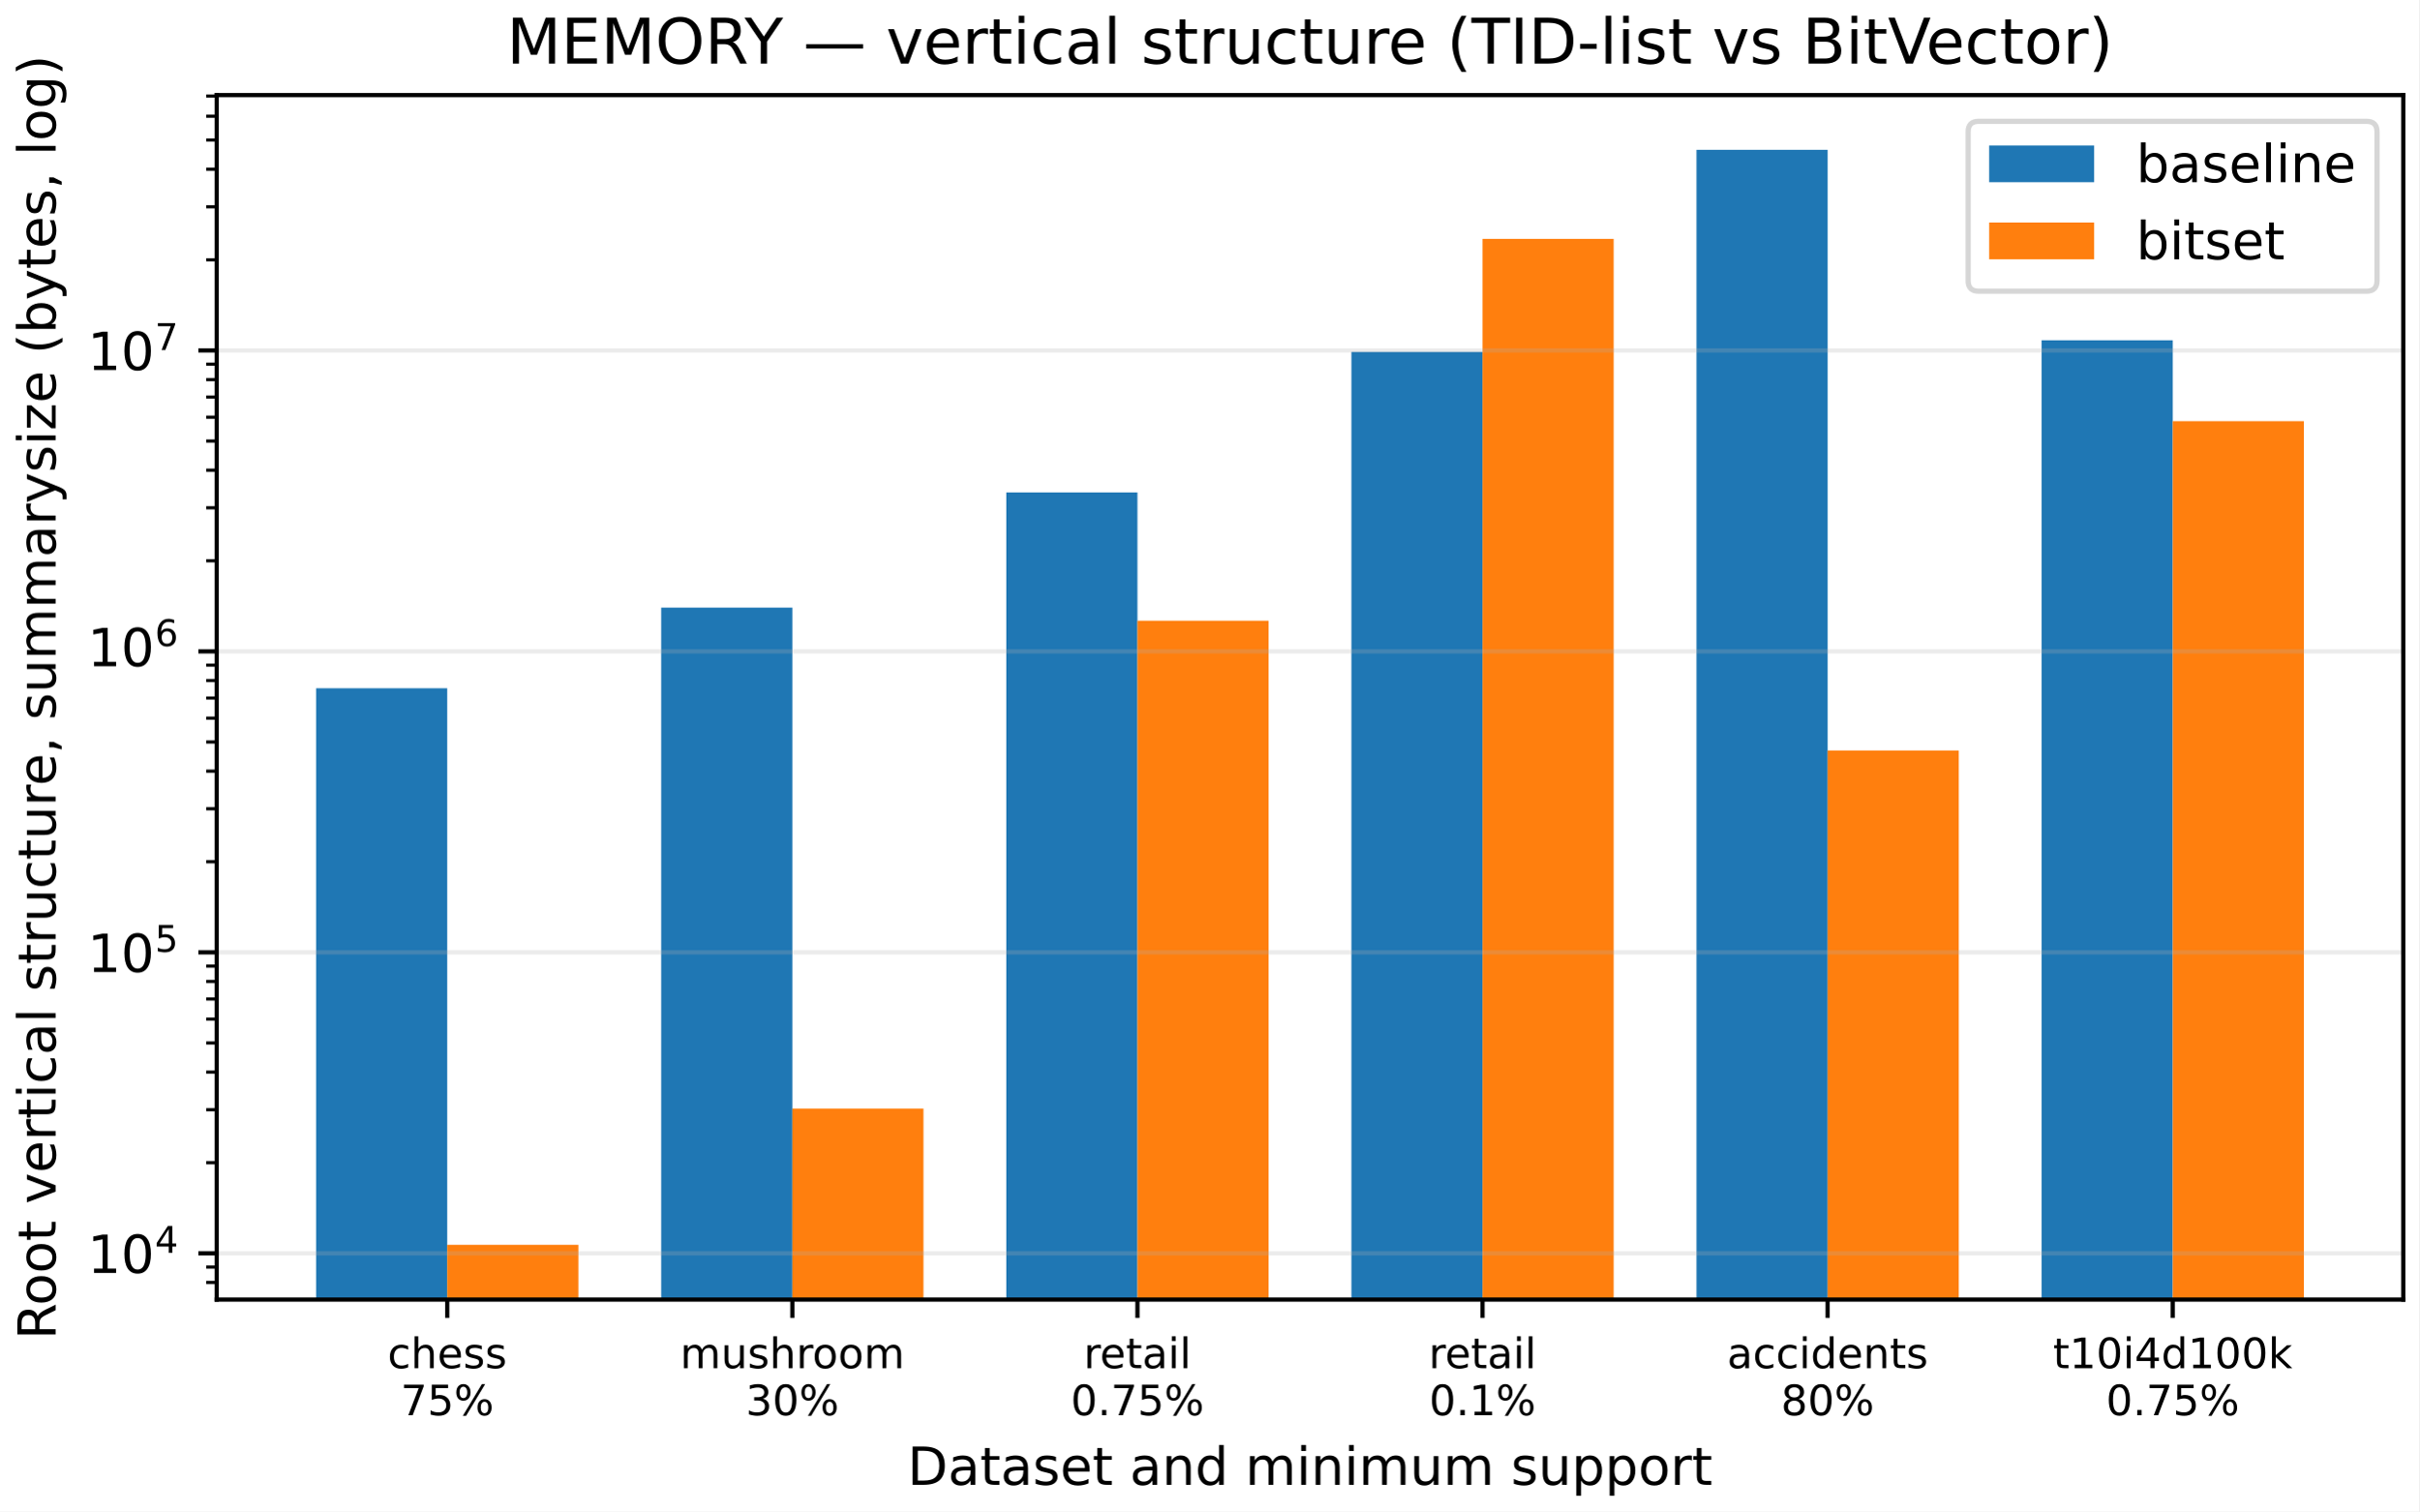
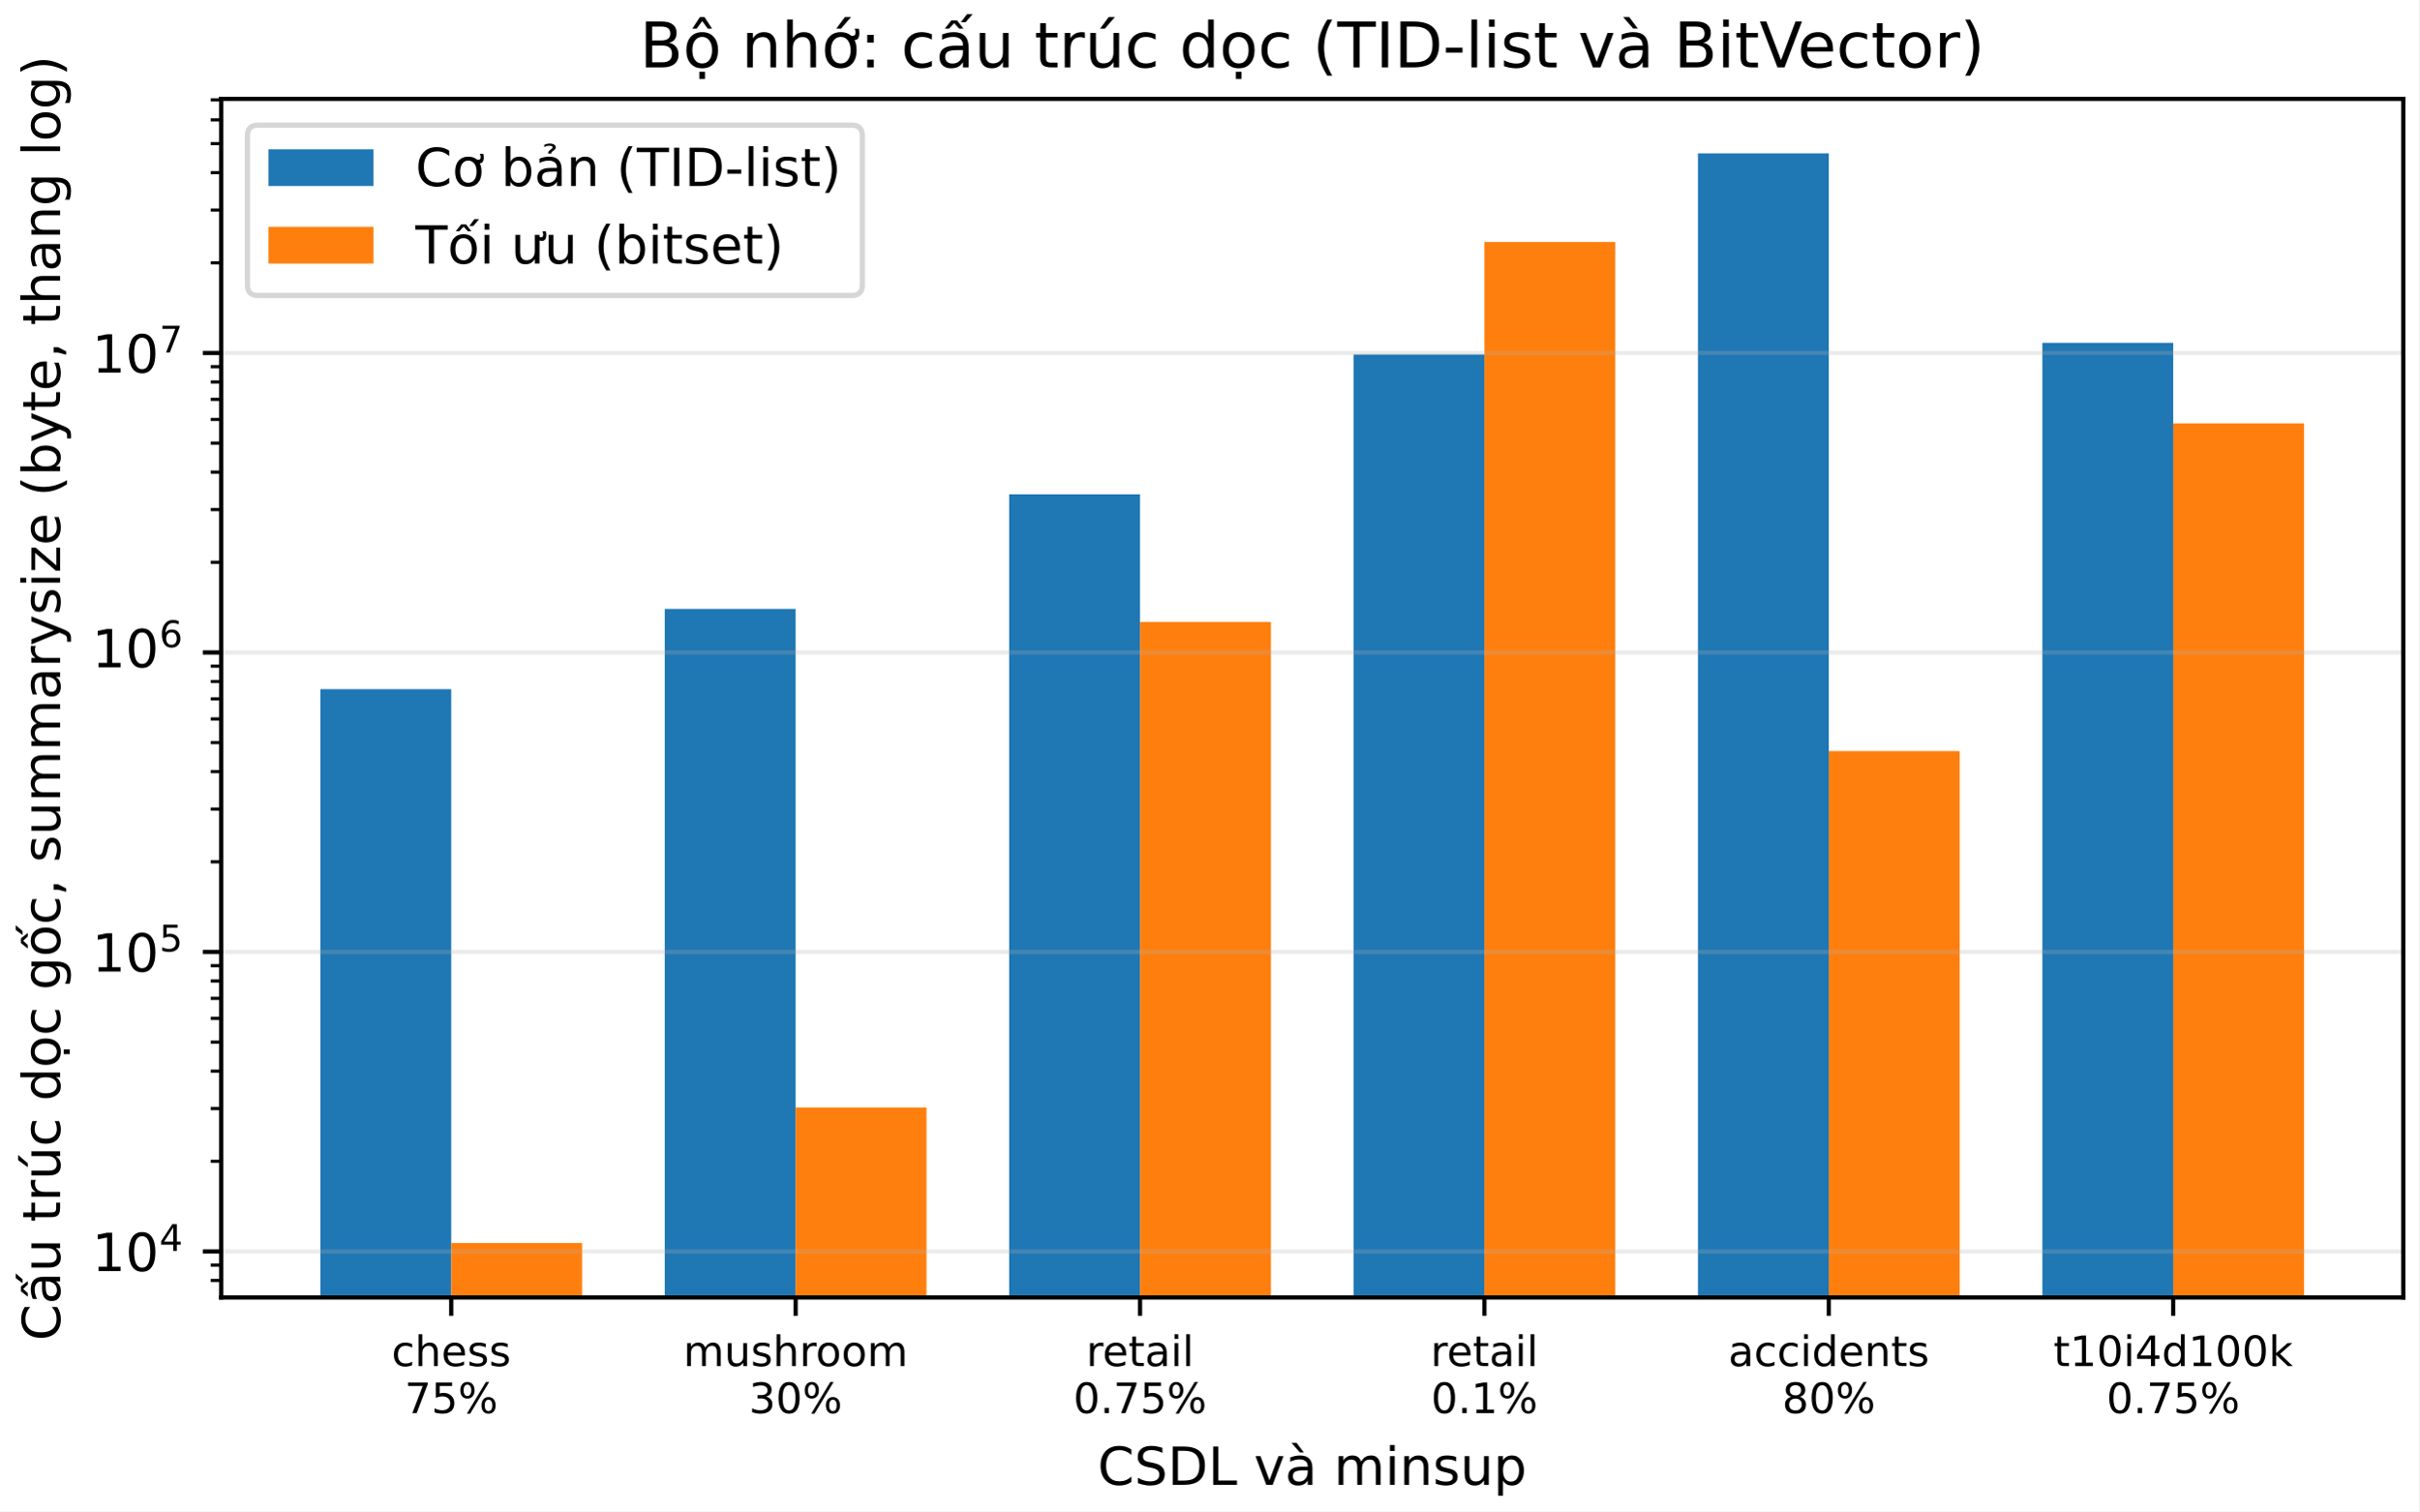
<svg xmlns="http://www.w3.org/2000/svg" xmlns:xlink="http://www.w3.org/1999/xlink" width="460.8pt" height="288pt" viewBox="0 0 460.8 288" version="1.1">
  <defs>
    <style type="text/css">*{stroke-linejoin: round; stroke-linecap: butt}</style>
  </defs>
  <g id="figure_1">
    <g id="patch_1">
      <path d="M 0 288  L 460.8 288  L 460.8 0  L 0 0  z " style="fill: #ffffff" />
    </g>
    <g id="axes_1">
      <g id="patch_2">
-         <path d="M 41.278 247.621  L 457.8 247.621  L 457.8 18.118  L 41.278 18.118  z " style="fill: #ffffff" />
+         <path d="M 42.131 247.221  L 457.8 247.221  L 457.8 18.844  L 42.131 18.844  z " style="fill: #ffffff" />
      </g>
      <g id="patch_3">
-         <path d="M 60.211 57817.036  L 85.192 57817.036  L 85.192 131.137  L 60.211 131.137  z " clip-path="url(#pde074a67c5)" style="fill: #1f77b4" />
+         <path d="M 61.026 57534.28  L 85.955 57534.28  L 85.955 131.308  L 61.026 131.308  z " clip-path="url(#p049f30eb3d)" style="fill: #1f77b4" />
      </g>
      <g id="patch_4">
-         <path d="M 125.95 57817.036  L 150.931 57817.036  L 150.931 115.779  L 125.95 115.779  z " clip-path="url(#pde074a67c5)" style="fill: #1f77b4" />
+         <path d="M 126.63 57534.28  L 151.559 57534.28  L 151.559 116.026  L 126.63 116.026  z " clip-path="url(#p049f30eb3d)" style="fill: #1f77b4" />
      </g>
      <g id="patch_5">
-         <path d="M 191.689 57817.036  L 216.67 57817.036  L 216.67 93.837  L 191.689 93.837  z " clip-path="url(#pde074a67c5)" style="fill: #1f77b4" />
+         <path d="M 192.234 57534.28  L 217.164 57534.28  L 217.164 94.191  L 192.234 94.191  z " clip-path="url(#p049f30eb3d)" style="fill: #1f77b4" />
      </g>
      <g id="patch_6">
-         <path d="M 257.428 57817.036  L 282.408 57817.036  L 282.408 67.048  L 257.428 67.048  z " clip-path="url(#pde074a67c5)" style="fill: #1f77b4" />
+         <path d="M 257.838 57534.28  L 282.768 57534.28  L 282.768 67.533  L 257.838 67.533  z " clip-path="url(#p049f30eb3d)" style="fill: #1f77b4" />
      </g>
      <g id="patch_7">
-         <path d="M 323.167 57817.036  L 348.147 57817.036  L 348.147 28.55  L 323.167 28.55  z " clip-path="url(#pde074a67c5)" style="fill: #1f77b4" />
+         <path d="M 323.442 57534.28  L 348.372 57534.28  L 348.372 29.225  L 323.442 29.225  z " clip-path="url(#p049f30eb3d)" style="fill: #1f77b4" />
      </g>
      <g id="patch_8">
-         <path d="M 388.905 57817.036  L 413.886 57817.036  L 413.886 64.828  L 388.905 64.828  z " clip-path="url(#pde074a67c5)" style="fill: #1f77b4" />
+         <path d="M 389.047 57534.28  L 413.976 57534.28  L 413.976 65.325  L 389.047 65.325  z " clip-path="url(#p049f30eb3d)" style="fill: #1f77b4" />
      </g>
      <g id="patch_9">
-         <path d="M 85.192 57817.036  L 110.173 57817.036  L 110.173 237.189  L 85.192 237.189  z " clip-path="url(#pde074a67c5)" style="fill: #ff7f0e" />
+         <path d="M 85.955 57534.28  L 110.885 57534.28  L 110.885 236.84  L 85.955 236.84  z " clip-path="url(#p049f30eb3d)" style="fill: #ff7f0e" />
      </g>
      <g id="patch_10">
-         <path d="M 150.931 57817.036  L 175.912 57817.036  L 175.912 211.248  L 150.931 211.248  z " clip-path="url(#pde074a67c5)" style="fill: #ff7f0e" />
+         <path d="M 151.559 57534.28  L 176.489 57534.28  L 176.489 211.026  L 151.559 211.026  z " clip-path="url(#p049f30eb3d)" style="fill: #ff7f0e" />
      </g>
      <g id="patch_11">
-         <path d="M 216.67 57817.036  L 241.65 57817.036  L 241.65 118.275  L 216.67 118.275  z " clip-path="url(#pde074a67c5)" style="fill: #ff7f0e" />
+         <path d="M 217.164 57534.28  L 242.093 57534.28  L 242.093 118.51  L 217.164 118.51  z " clip-path="url(#p049f30eb3d)" style="fill: #ff7f0e" />
      </g>
      <g id="patch_12">
-         <path d="M 282.408 57817.036  L 307.389 57817.036  L 307.389 45.51  L 282.408 45.51  z " clip-path="url(#pde074a67c5)" style="fill: #ff7f0e" />
+         <path d="M 282.768 57534.28  L 307.697 57534.28  L 307.697 46.102  L 282.768 46.102  z " clip-path="url(#p049f30eb3d)" style="fill: #ff7f0e" />
      </g>
      <g id="patch_13">
-         <path d="M 348.147 57817.036  L 373.128 57817.036  L 373.128 142.995  L 348.147 142.995  z " clip-path="url(#pde074a67c5)" style="fill: #ff7f0e" />
+         <path d="M 348.372 57534.28  L 373.302 57534.28  L 373.302 143.108  L 348.372 143.108  z " clip-path="url(#p049f30eb3d)" style="fill: #ff7f0e" />
      </g>
      <g id="patch_14">
-         <path d="M 413.886 57817.036  L 438.867 57817.036  L 438.867 80.248  L 413.886 80.248  z " clip-path="url(#pde074a67c5)" style="fill: #ff7f0e" />
+         <path d="M 413.976 57534.28  L 438.906 57534.28  L 438.906 80.669  L 413.976 80.669  z " clip-path="url(#p049f30eb3d)" style="fill: #ff7f0e" />
      </g>
      <g id="matplotlib.axis_1">
        <g id="xtick_1">
          <g id="line2d_1">
            <defs>
-               <path id="meb37af7b20" d="M 0 0  L 0 3.5  " style="stroke: #000000; stroke-width: 0.8" />
+               <path id="mf7eeae39ce" d="M 0 0  L 0 3.5  " style="stroke: #000000; stroke-width: 0.8" />
            </defs>
            <g>
-               <use xlink:href="#meb37af7b20" x="85.192" y="247.621" style="stroke: #000000; stroke-width: 0.8" />
+               <use xlink:href="#mf7eeae39ce" x="85.955" y="247.221" style="stroke: #000000; stroke-width: 0.8" />
            </g>
          </g>
          <g id="text_1">
-             <text style="font-size: 8px; font-family: 'DejaVu Sans', 'Bitstream Vera Sans', 'Computer Modern Sans Serif', 'Lucida Grande', 'Verdana', 'Geneva', 'Lucid', 'Arial', 'Helvetica', 'Avant Garde', sans-serif" transform="translate(73.8288 260.6996)">chess</text>
-             <text style="font-size: 8px; font-family: 'DejaVu Sans', 'Bitstream Vera Sans', 'Computer Modern Sans Serif', 'Lucida Grande', 'Verdana', 'Geneva', 'Lucid', 'Arial', 'Helvetica', 'Avant Garde', sans-serif" transform="translate(76.3013 269.6579)">75%</text>
+             <text style="font-size: 8px; font-family: 'DejaVu Sans', 'Bitstream Vera Sans', 'Computer Modern Sans Serif', 'Lucida Grande', 'Verdana', 'Geneva', 'Lucid', 'Arial', 'Helvetica', 'Avant Garde', sans-serif" transform="translate(74.59198 260.2996)">chess</text>
+             <text style="font-size: 8px; font-family: 'DejaVu Sans', 'Bitstream Vera Sans', 'Computer Modern Sans Serif', 'Lucida Grande', 'Verdana', 'Geneva', 'Lucid', 'Arial', 'Helvetica', 'Avant Garde', sans-serif" transform="translate(77.06448 269.2579)">75%</text>
          </g>
        </g>
        <g id="xtick_2">
          <g id="line2d_2">
            <g>
-               <use xlink:href="#meb37af7b20" x="150.931" y="247.621" style="stroke: #000000; stroke-width: 0.8" />
+               <use xlink:href="#mf7eeae39ce" x="151.559" y="247.221" style="stroke: #000000; stroke-width: 0.8" />
            </g>
          </g>
          <g id="text_2">
-             <text style="font-size: 8px; font-family: 'DejaVu Sans', 'Bitstream Vera Sans', 'Computer Modern Sans Serif', 'Lucida Grande', 'Verdana', 'Geneva', 'Lucid', 'Arial', 'Helvetica', 'Avant Garde', sans-serif" transform="translate(129.5352 260.6996)">mushroom</text>
-             <text style="font-size: 8px; font-family: 'DejaVu Sans', 'Bitstream Vera Sans', 'Computer Modern Sans Serif', 'Lucida Grande', 'Verdana', 'Geneva', 'Lucid', 'Arial', 'Helvetica', 'Avant Garde', sans-serif" transform="translate(142.0402 269.6579)">30%</text>
+             <text style="font-size: 8px; font-family: 'DejaVu Sans', 'Bitstream Vera Sans', 'Computer Modern Sans Serif', 'Lucida Grande', 'Verdana', 'Geneva', 'Lucid', 'Arial', 'Helvetica', 'Avant Garde', sans-serif" transform="translate(130.1637 260.2996)">mushroom</text>
+             <text style="font-size: 8px; font-family: 'DejaVu Sans', 'Bitstream Vera Sans', 'Computer Modern Sans Serif', 'Lucida Grande', 'Verdana', 'Geneva', 'Lucid', 'Arial', 'Helvetica', 'Avant Garde', sans-serif" transform="translate(142.6687 269.2579)">30%</text>
          </g>
        </g>
        <g id="xtick_3">
          <g id="line2d_3">
            <g>
-               <use xlink:href="#meb37af7b20" x="216.67" y="247.621" style="stroke: #000000; stroke-width: 0.8" />
+               <use xlink:href="#mf7eeae39ce" x="217.164" y="247.221" style="stroke: #000000; stroke-width: 0.8" />
            </g>
          </g>
          <g id="text_3">
-             <text style="font-size: 8px; font-family: 'DejaVu Sans', 'Bitstream Vera Sans', 'Computer Modern Sans Serif', 'Lucida Grande', 'Verdana', 'Geneva', 'Lucid', 'Arial', 'Helvetica', 'Avant Garde', sans-serif" transform="translate(206.4121 260.6996)">retail</text>
-             <text style="font-size: 8px; font-family: 'DejaVu Sans', 'Bitstream Vera Sans', 'Computer Modern Sans Serif', 'Lucida Grande', 'Verdana', 'Geneva', 'Lucid', 'Arial', 'Helvetica', 'Avant Garde', sans-serif" transform="translate(203.9628 269.6579)">0.75%</text>
+             <text style="font-size: 8px; font-family: 'DejaVu Sans', 'Bitstream Vera Sans', 'Computer Modern Sans Serif', 'Lucida Grande', 'Verdana', 'Geneva', 'Lucid', 'Arial', 'Helvetica', 'Avant Garde', sans-serif" transform="translate(206.906 260.2996)">retail</text>
+             <text style="font-size: 8px; font-family: 'DejaVu Sans', 'Bitstream Vera Sans', 'Computer Modern Sans Serif', 'Lucida Grande', 'Verdana', 'Geneva', 'Lucid', 'Arial', 'Helvetica', 'Avant Garde', sans-serif" transform="translate(204.4566 269.2579)">0.75%</text>
          </g>
        </g>
        <g id="xtick_4">
          <g id="line2d_4">
            <g>
-               <use xlink:href="#meb37af7b20" x="282.408" y="247.621" style="stroke: #000000; stroke-width: 0.8" />
+               <use xlink:href="#mf7eeae39ce" x="282.768" y="247.221" style="stroke: #000000; stroke-width: 0.8" />
            </g>
          </g>
          <g id="text_4">
-             <text style="font-size: 8px; font-family: 'DejaVu Sans', 'Bitstream Vera Sans', 'Computer Modern Sans Serif', 'Lucida Grande', 'Verdana', 'Geneva', 'Lucid', 'Arial', 'Helvetica', 'Avant Garde', sans-serif" transform="translate(272.151 260.6996)">retail</text>
-             <text style="font-size: 8px; font-family: 'DejaVu Sans', 'Bitstream Vera Sans', 'Computer Modern Sans Serif', 'Lucida Grande', 'Verdana', 'Geneva', 'Lucid', 'Arial', 'Helvetica', 'Avant Garde', sans-serif" transform="translate(272.2466 269.6579)">0.1%</text>
+             <text style="font-size: 8px; font-family: 'DejaVu Sans', 'Bitstream Vera Sans', 'Computer Modern Sans Serif', 'Lucida Grande', 'Verdana', 'Geneva', 'Lucid', 'Arial', 'Helvetica', 'Avant Garde', sans-serif" transform="translate(272.5102 260.2996)">retail</text>
+             <text style="font-size: 8px; font-family: 'DejaVu Sans', 'Bitstream Vera Sans', 'Computer Modern Sans Serif', 'Lucida Grande', 'Verdana', 'Geneva', 'Lucid', 'Arial', 'Helvetica', 'Avant Garde', sans-serif" transform="translate(272.6059 269.2579)">0.1%</text>
          </g>
        </g>
        <g id="xtick_5">
          <g id="line2d_5">
            <g>
-               <use xlink:href="#meb37af7b20" x="348.147" y="247.621" style="stroke: #000000; stroke-width: 0.8" />
+               <use xlink:href="#mf7eeae39ce" x="348.372" y="247.221" style="stroke: #000000; stroke-width: 0.8" />
            </g>
          </g>
          <g id="text_5">
-             <text style="font-size: 8px; font-family: 'DejaVu Sans', 'Bitstream Vera Sans', 'Computer Modern Sans Serif', 'Lucida Grande', 'Verdana', 'Geneva', 'Lucid', 'Arial', 'Helvetica', 'Avant Garde', sans-serif" transform="translate(328.9986 260.6996)">accidents</text>
-             <text style="font-size: 8px; font-family: 'DejaVu Sans', 'Bitstream Vera Sans', 'Computer Modern Sans Serif', 'Lucida Grande', 'Verdana', 'Geneva', 'Lucid', 'Arial', 'Helvetica', 'Avant Garde', sans-serif" transform="translate(339.2567 269.6579)">80%</text>
+             <text style="font-size: 8px; font-family: 'DejaVu Sans', 'Bitstream Vera Sans', 'Computer Modern Sans Serif', 'Lucida Grande', 'Verdana', 'Geneva', 'Lucid', 'Arial', 'Helvetica', 'Avant Garde', sans-serif" transform="translate(329.2232 260.2996)">accidents</text>
+             <text style="font-size: 8px; font-family: 'DejaVu Sans', 'Bitstream Vera Sans', 'Computer Modern Sans Serif', 'Lucida Grande', 'Verdana', 'Geneva', 'Lucid', 'Arial', 'Helvetica', 'Avant Garde', sans-serif" transform="translate(339.4813 269.2579)">80%</text>
          </g>
        </g>
        <g id="xtick_6">
          <g id="line2d_6">
            <g>
-               <use xlink:href="#meb37af7b20" x="413.886" y="247.621" style="stroke: #000000; stroke-width: 0.8" />
+               <use xlink:href="#mf7eeae39ce" x="413.976" y="247.221" style="stroke: #000000; stroke-width: 0.8" />
            </g>
          </g>
          <g id="text_6">
-             <text style="font-size: 8px; font-family: 'DejaVu Sans', 'Bitstream Vera Sans', 'Computer Modern Sans Serif', 'Lucida Grande', 'Verdana', 'Geneva', 'Lucid', 'Arial', 'Helvetica', 'Avant Garde', sans-serif" transform="translate(391.0812 260.6996)">t10i4d100k</text>
-             <text style="font-size: 8px; font-family: 'DejaVu Sans', 'Bitstream Vera Sans', 'Computer Modern Sans Serif', 'Lucida Grande', 'Verdana', 'Geneva', 'Lucid', 'Arial', 'Helvetica', 'Avant Garde', sans-serif" transform="translate(401.1793 269.6579)">0.75%</text>
+             <text style="font-size: 8px; font-family: 'DejaVu Sans', 'Bitstream Vera Sans', 'Computer Modern Sans Serif', 'Lucida Grande', 'Verdana', 'Geneva', 'Lucid', 'Arial', 'Helvetica', 'Avant Garde', sans-serif" transform="translate(391.1711 260.2996)">t10i4d100k</text>
+             <text style="font-size: 8px; font-family: 'DejaVu Sans', 'Bitstream Vera Sans', 'Computer Modern Sans Serif', 'Lucida Grande', 'Verdana', 'Geneva', 'Lucid', 'Arial', 'Helvetica', 'Avant Garde', sans-serif" transform="translate(401.2693 269.2579)">0.75%</text>
          </g>
        </g>
        <g id="text_7">
-           <text style="font-size: 10px; font-family: 'DejaVu Sans', 'Bitstream Vera Sans', 'Computer Modern Sans Serif', 'Lucida Grande', 'Verdana', 'Geneva', 'Lucid', 'Arial', 'Helvetica', 'Avant Garde', sans-serif; text-anchor: middle" x="249.539" y="282.92" transform="rotate(-0 249.5391 282.9201)">Dataset and minimum support</text>
+           <text style="font-size: 10px; font-family: 'DejaVu Sans', 'Bitstream Vera Sans', 'Computer Modern Sans Serif', 'Lucida Grande', 'Verdana', 'Geneva', 'Lucid', 'Arial', 'Helvetica', 'Avant Garde', sans-serif; text-anchor: middle" x="249.966" y="282.92" transform="rotate(-0 249.9656 282.9201)">CSDL và minsup</text>
        </g>
      </g>
      <g id="matplotlib.axis_2">
        <g id="ytick_1">
          <g id="line2d_7">
-             <path d="M 41.278 238.809  L 457.8 238.809  " clip-path="url(#pde074a67c5)" style="fill: none; stroke: #b0b0b0; stroke-opacity: 0.25; stroke-width: 0.8; stroke-linecap: square" />
+             <path d="M 42.131 238.452  L 457.8 238.452  " clip-path="url(#p049f30eb3d)" style="fill: none; stroke: #b0b0b0; stroke-opacity: 0.25; stroke-width: 0.8; stroke-linecap: square" />
          </g>
          <g id="line2d_8">
            <defs>
-               <path id="m07caaac35c" d="M 0 0  L -3.5 0  " style="stroke: #000000; stroke-width: 0.8" />
+               <path id="md2421a5727" d="M 0 0  L -3.5 0  " style="stroke: #000000; stroke-width: 0.8" />
            </defs>
            <g>
-               <use xlink:href="#m07caaac35c" x="41.278" y="238.809" style="stroke: #000000; stroke-width: 0.8" />
+               <use xlink:href="#md2421a5727" x="42.131" y="238.452" style="stroke: #000000; stroke-width: 0.8" />
            </g>
          </g>
          <g id="text_8">
-             <g transform="translate(16.67836 242.608)">
+             <g transform="translate(17.53149 242.2513)">
              <text>
                <tspan x="0" y="-0.064" style="font-size: 10px; font-family: 'DejaVu Sans'">1</tspan>
                <tspan x="6.362" y="-0.064" style="font-size: 10px; font-family: 'DejaVu Sans'">0</tspan>
                <tspan x="12.82" y="-3.892" style="font-size: 7px; font-family: 'DejaVu Sans'">4</tspan>
              </text>
            </g>
          </g>
        </g>
        <g id="ytick_2">
          <g id="line2d_9">
-             <path d="M 41.278 181.46  L 457.8 181.46  " clip-path="url(#pde074a67c5)" style="fill: none; stroke: #b0b0b0; stroke-opacity: 0.25; stroke-width: 0.8; stroke-linecap: square" />
+             <path d="M 42.131 181.384  L 457.8 181.384  " clip-path="url(#p049f30eb3d)" style="fill: none; stroke: #b0b0b0; stroke-opacity: 0.25; stroke-width: 0.8; stroke-linecap: square" />
          </g>
          <g id="line2d_10">
            <g>
-               <use xlink:href="#m07caaac35c" x="41.278" y="181.46" style="stroke: #000000; stroke-width: 0.8" />
+               <use xlink:href="#md2421a5727" x="42.131" y="181.384" style="stroke: #000000; stroke-width: 0.8" />
            </g>
          </g>
          <g id="text_9">
-             <g transform="translate(16.67836 185.2592)">
+             <g transform="translate(17.53149 185.1837)">
              <text>
                <tspan x="0" y="-0.064" style="font-size: 10px; font-family: 'DejaVu Sans'">1</tspan>
                <tspan x="6.362" y="-0.064" style="font-size: 10px; font-family: 'DejaVu Sans'">0</tspan>
                <tspan x="12.82" y="-3.892" style="font-size: 7px; font-family: 'DejaVu Sans'">5</tspan>
              </text>
            </g>
          </g>
        </g>
        <g id="ytick_3">
          <g id="line2d_11">
-             <path d="M 41.278 124.111  L 457.8 124.111  " clip-path="url(#pde074a67c5)" style="fill: none; stroke: #b0b0b0; stroke-opacity: 0.25; stroke-width: 0.8; stroke-linecap: square" />
+             <path d="M 42.131 124.317  L 457.8 124.317  " clip-path="url(#p049f30eb3d)" style="fill: none; stroke: #b0b0b0; stroke-opacity: 0.25; stroke-width: 0.8; stroke-linecap: square" />
          </g>
          <g id="line2d_12">
            <g>
-               <use xlink:href="#m07caaac35c" x="41.278" y="124.111" style="stroke: #000000; stroke-width: 0.8" />
+               <use xlink:href="#md2421a5727" x="42.131" y="124.317" style="stroke: #000000; stroke-width: 0.8" />
            </g>
          </g>
          <g id="text_10">
-             <g transform="translate(16.67836 127.9104)">
+             <g transform="translate(17.53149 128.1161)">
              <text>
                <tspan x="0" y="-0.977" style="font-size: 10px; font-family: 'DejaVu Sans'">1</tspan>
                <tspan x="6.362" y="-0.977" style="font-size: 10px; font-family: 'DejaVu Sans'">0</tspan>
                <tspan x="12.82" y="-4.805" style="font-size: 7px; font-family: 'DejaVu Sans'">6</tspan>
              </text>
            </g>
          </g>
        </g>
        <g id="ytick_4">
          <g id="line2d_13">
-             <path d="M 41.278 66.762  L 457.8 66.762  " clip-path="url(#pde074a67c5)" style="fill: none; stroke: #b0b0b0; stroke-opacity: 0.25; stroke-width: 0.8; stroke-linecap: square" />
+             <path d="M 42.131 67.249  L 457.8 67.249  " clip-path="url(#p049f30eb3d)" style="fill: none; stroke: #b0b0b0; stroke-opacity: 0.25; stroke-width: 0.8; stroke-linecap: square" />
          </g>
          <g id="line2d_14">
            <g>
-               <use xlink:href="#m07caaac35c" x="41.278" y="66.762" style="stroke: #000000; stroke-width: 0.8" />
+               <use xlink:href="#md2421a5727" x="42.131" y="67.249" style="stroke: #000000; stroke-width: 0.8" />
            </g>
          </g>
          <g id="text_11">
-             <g transform="translate(16.67836 70.56154)">
+             <g transform="translate(17.53149 71.04858)">
              <text>
                <tspan x="0" y="-0.064" style="font-size: 10px; font-family: 'DejaVu Sans'">1</tspan>
                <tspan x="6.362" y="-0.064" style="font-size: 10px; font-family: 'DejaVu Sans'">0</tspan>
                <tspan x="12.82" y="-3.892" style="font-size: 7px; font-family: 'DejaVu Sans'">7</tspan>
              </text>
            </g>
          </g>
        </g>
        <g id="ytick_5">
          <g id="line2d_15">
            <defs>
-               <path id="ma4fb5b0837" d="M 0 0  L -2 0  " style="stroke: #000000; stroke-width: 0.6" />
+               <path id="mc7cfaf59d2" d="M 0 0  L -2 0  " style="stroke: #000000; stroke-width: 0.6" />
            </defs>
            <g>
-               <use xlink:href="#ma4fb5b0837" x="41.278" y="244.366" style="stroke: #000000; stroke-width: 0.6" />
+               <use xlink:href="#mc7cfaf59d2" x="42.131" y="243.982" style="stroke: #000000; stroke-width: 0.6" />
            </g>
          </g>
        </g>
        <g id="ytick_6">
          <g id="line2d_16">
            <g>
-               <use xlink:href="#ma4fb5b0837" x="41.278" y="241.433" style="stroke: #000000; stroke-width: 0.6" />
+               <use xlink:href="#mc7cfaf59d2" x="42.131" y="241.063" style="stroke: #000000; stroke-width: 0.6" />
            </g>
          </g>
        </g>
        <g id="ytick_7">
          <g id="line2d_17">
            <g>
-               <use xlink:href="#ma4fb5b0837" x="41.278" y="221.545" style="stroke: #000000; stroke-width: 0.6" />
+               <use xlink:href="#mc7cfaf59d2" x="42.131" y="221.273" style="stroke: #000000; stroke-width: 0.6" />
            </g>
          </g>
        </g>
        <g id="ytick_8">
          <g id="line2d_18">
            <g>
-               <use xlink:href="#ma4fb5b0837" x="41.278" y="211.446" style="stroke: #000000; stroke-width: 0.6" />
+               <use xlink:href="#mc7cfaf59d2" x="42.131" y="211.224" style="stroke: #000000; stroke-width: 0.6" />
            </g>
          </g>
        </g>
        <g id="ytick_9">
          <g id="line2d_19">
            <g>
-               <use xlink:href="#ma4fb5b0837" x="41.278" y="204.281" style="stroke: #000000; stroke-width: 0.6" />
+               <use xlink:href="#mc7cfaf59d2" x="42.131" y="204.094" style="stroke: #000000; stroke-width: 0.6" />
            </g>
          </g>
        </g>
        <g id="ytick_10">
          <g id="line2d_20">
            <g>
-               <use xlink:href="#ma4fb5b0837" x="41.278" y="198.724" style="stroke: #000000; stroke-width: 0.6" />
+               <use xlink:href="#mc7cfaf59d2" x="42.131" y="198.564" style="stroke: #000000; stroke-width: 0.6" />
            </g>
          </g>
        </g>
        <g id="ytick_11">
          <g id="line2d_21">
            <g>
-               <use xlink:href="#ma4fb5b0837" x="41.278" y="194.183" style="stroke: #000000; stroke-width: 0.6" />
+               <use xlink:href="#mc7cfaf59d2" x="42.131" y="194.045" style="stroke: #000000; stroke-width: 0.6" />
            </g>
          </g>
        </g>
        <g id="ytick_12">
          <g id="line2d_22">
            <g>
-               <use xlink:href="#ma4fb5b0837" x="41.278" y="190.343" style="stroke: #000000; stroke-width: 0.6" />
+               <use xlink:href="#mc7cfaf59d2" x="42.131" y="190.224" style="stroke: #000000; stroke-width: 0.6" />
            </g>
          </g>
        </g>
        <g id="ytick_13">
          <g id="line2d_23">
            <g>
-               <use xlink:href="#ma4fb5b0837" x="41.278" y="187.018" style="stroke: #000000; stroke-width: 0.6" />
+               <use xlink:href="#mc7cfaf59d2" x="42.131" y="186.915" style="stroke: #000000; stroke-width: 0.6" />
            </g>
          </g>
        </g>
        <g id="ytick_14">
          <g id="line2d_24">
            <g>
-               <use xlink:href="#ma4fb5b0837" x="41.278" y="184.084" style="stroke: #000000; stroke-width: 0.6" />
+               <use xlink:href="#mc7cfaf59d2" x="42.131" y="183.996" style="stroke: #000000; stroke-width: 0.6" />
            </g>
          </g>
        </g>
        <g id="ytick_15">
          <g id="line2d_25">
            <g>
-               <use xlink:href="#ma4fb5b0837" x="41.278" y="164.196" style="stroke: #000000; stroke-width: 0.6" />
+               <use xlink:href="#mc7cfaf59d2" x="42.131" y="164.205" style="stroke: #000000; stroke-width: 0.6" />
            </g>
          </g>
        </g>
        <g id="ytick_16">
          <g id="line2d_26">
            <g>
-               <use xlink:href="#ma4fb5b0837" x="41.278" y="154.098" style="stroke: #000000; stroke-width: 0.6" />
+               <use xlink:href="#mc7cfaf59d2" x="42.131" y="154.156" style="stroke: #000000; stroke-width: 0.6" />
            </g>
          </g>
        </g>
        <g id="ytick_17">
          <g id="line2d_27">
            <g>
-               <use xlink:href="#ma4fb5b0837" x="41.278" y="146.933" style="stroke: #000000; stroke-width: 0.6" />
+               <use xlink:href="#mc7cfaf59d2" x="42.131" y="147.026" style="stroke: #000000; stroke-width: 0.6" />
            </g>
          </g>
        </g>
        <g id="ytick_18">
          <g id="line2d_28">
            <g>
-               <use xlink:href="#ma4fb5b0837" x="41.278" y="141.375" style="stroke: #000000; stroke-width: 0.6" />
+               <use xlink:href="#mc7cfaf59d2" x="42.131" y="141.496" style="stroke: #000000; stroke-width: 0.6" />
            </g>
          </g>
        </g>
        <g id="ytick_19">
          <g id="line2d_29">
            <g>
-               <use xlink:href="#ma4fb5b0837" x="41.278" y="136.834" style="stroke: #000000; stroke-width: 0.6" />
+               <use xlink:href="#mc7cfaf59d2" x="42.131" y="136.977" style="stroke: #000000; stroke-width: 0.6" />
            </g>
          </g>
        </g>
        <g id="ytick_20">
          <g id="line2d_30">
            <g>
-               <use xlink:href="#ma4fb5b0837" x="41.278" y="132.995" style="stroke: #000000; stroke-width: 0.6" />
+               <use xlink:href="#mc7cfaf59d2" x="42.131" y="133.157" style="stroke: #000000; stroke-width: 0.6" />
            </g>
          </g>
        </g>
        <g id="ytick_21">
          <g id="line2d_31">
            <g>
-               <use xlink:href="#ma4fb5b0837" x="41.278" y="129.669" style="stroke: #000000; stroke-width: 0.6" />
+               <use xlink:href="#mc7cfaf59d2" x="42.131" y="129.847" style="stroke: #000000; stroke-width: 0.6" />
            </g>
          </g>
        </g>
        <g id="ytick_22">
          <g id="line2d_32">
            <g>
-               <use xlink:href="#ma4fb5b0837" x="41.278" y="126.735" style="stroke: #000000; stroke-width: 0.6" />
+               <use xlink:href="#mc7cfaf59d2" x="42.131" y="126.928" style="stroke: #000000; stroke-width: 0.6" />
            </g>
          </g>
        </g>
        <g id="ytick_23">
          <g id="line2d_33">
            <g>
-               <use xlink:href="#ma4fb5b0837" x="41.278" y="106.847" style="stroke: #000000; stroke-width: 0.6" />
+               <use xlink:href="#mc7cfaf59d2" x="42.131" y="107.138" style="stroke: #000000; stroke-width: 0.6" />
            </g>
          </g>
        </g>
        <g id="ytick_24">
          <g id="line2d_34">
            <g>
-               <use xlink:href="#ma4fb5b0837" x="41.278" y="96.749" style="stroke: #000000; stroke-width: 0.6" />
+               <use xlink:href="#mc7cfaf59d2" x="42.131" y="97.089" style="stroke: #000000; stroke-width: 0.6" />
            </g>
          </g>
        </g>
        <g id="ytick_25">
          <g id="line2d_35">
            <g>
-               <use xlink:href="#ma4fb5b0837" x="41.278" y="89.584" style="stroke: #000000; stroke-width: 0.6" />
+               <use xlink:href="#mc7cfaf59d2" x="42.131" y="89.959" style="stroke: #000000; stroke-width: 0.6" />
            </g>
          </g>
        </g>
        <g id="ytick_26">
          <g id="line2d_36">
            <g>
-               <use xlink:href="#ma4fb5b0837" x="41.278" y="84.026" style="stroke: #000000; stroke-width: 0.6" />
+               <use xlink:href="#mc7cfaf59d2" x="42.131" y="84.428" style="stroke: #000000; stroke-width: 0.6" />
            </g>
          </g>
        </g>
        <g id="ytick_27">
          <g id="line2d_37">
            <g>
-               <use xlink:href="#ma4fb5b0837" x="41.278" y="79.485" style="stroke: #000000; stroke-width: 0.6" />
+               <use xlink:href="#mc7cfaf59d2" x="42.131" y="79.91" style="stroke: #000000; stroke-width: 0.6" />
            </g>
          </g>
        </g>
        <g id="ytick_28">
          <g id="line2d_38">
            <g>
-               <use xlink:href="#ma4fb5b0837" x="41.278" y="75.646" style="stroke: #000000; stroke-width: 0.6" />
+               <use xlink:href="#mc7cfaf59d2" x="42.131" y="76.089" style="stroke: #000000; stroke-width: 0.6" />
            </g>
          </g>
        </g>
        <g id="ytick_29">
          <g id="line2d_39">
            <g>
-               <use xlink:href="#ma4fb5b0837" x="41.278" y="72.32" style="stroke: #000000; stroke-width: 0.6" />
+               <use xlink:href="#mc7cfaf59d2" x="42.131" y="72.78" style="stroke: #000000; stroke-width: 0.6" />
            </g>
          </g>
        </g>
        <g id="ytick_30">
          <g id="line2d_40">
            <g>
-               <use xlink:href="#ma4fb5b0837" x="41.278" y="69.386" style="stroke: #000000; stroke-width: 0.6" />
+               <use xlink:href="#mc7cfaf59d2" x="42.131" y="69.861" style="stroke: #000000; stroke-width: 0.6" />
            </g>
          </g>
        </g>
        <g id="ytick_31">
          <g id="line2d_41">
            <g>
-               <use xlink:href="#ma4fb5b0837" x="41.278" y="49.499" style="stroke: #000000; stroke-width: 0.6" />
+               <use xlink:href="#mc7cfaf59d2" x="42.131" y="50.07" style="stroke: #000000; stroke-width: 0.6" />
            </g>
          </g>
        </g>
        <g id="ytick_32">
          <g id="line2d_42">
            <g>
-               <use xlink:href="#ma4fb5b0837" x="41.278" y="39.4" style="stroke: #000000; stroke-width: 0.6" />
+               <use xlink:href="#mc7cfaf59d2" x="42.131" y="40.021" style="stroke: #000000; stroke-width: 0.6" />
            </g>
          </g>
        </g>
        <g id="ytick_33">
          <g id="line2d_43">
            <g>
-               <use xlink:href="#ma4fb5b0837" x="41.278" y="32.235" style="stroke: #000000; stroke-width: 0.6" />
+               <use xlink:href="#mc7cfaf59d2" x="42.131" y="32.891" style="stroke: #000000; stroke-width: 0.6" />
            </g>
          </g>
        </g>
        <g id="ytick_34">
          <g id="line2d_44">
            <g>
-               <use xlink:href="#ma4fb5b0837" x="41.278" y="26.677" style="stroke: #000000; stroke-width: 0.6" />
+               <use xlink:href="#mc7cfaf59d2" x="42.131" y="27.361" style="stroke: #000000; stroke-width: 0.6" />
            </g>
          </g>
        </g>
        <g id="ytick_35">
          <g id="line2d_45">
            <g>
-               <use xlink:href="#ma4fb5b0837" x="41.278" y="22.136" style="stroke: #000000; stroke-width: 0.6" />
+               <use xlink:href="#mc7cfaf59d2" x="42.131" y="22.842" style="stroke: #000000; stroke-width: 0.6" />
            </g>
          </g>
        </g>
        <g id="ytick_36">
          <g id="line2d_46">
            <g>
-               <use xlink:href="#ma4fb5b0837" x="41.278" y="18.297" style="stroke: #000000; stroke-width: 0.6" />
+               <use xlink:href="#mc7cfaf59d2" x="42.131" y="19.022" style="stroke: #000000; stroke-width: 0.6" />
            </g>
          </g>
        </g>
        <g id="text_12">
-           <text style="font-size: 10px; font-family: 'DejaVu Sans', 'Bitstream Vera Sans', 'Computer Modern Sans Serif', 'Lucida Grande', 'Verdana', 'Geneva', 'Lucid', 'Arial', 'Helvetica', 'Avant Garde', sans-serif; text-anchor: middle" x="10.599" y="132.87" transform="rotate(-90 10.59868 132.8696)">Root vertical structure, summarysize (bytes, log)</text>
+           <text style="font-size: 10px; font-family: 'DejaVu Sans', 'Bitstream Vera Sans', 'Computer Modern Sans Serif', 'Lucida Grande', 'Verdana', 'Geneva', 'Lucid', 'Arial', 'Helvetica', 'Avant Garde', sans-serif; text-anchor: middle" x="11.452" y="133.032" transform="rotate(-90 11.4518 133.0324)">Cấu trúc dọc gốc, summarysize (byte, thang log)</text>
        </g>
      </g>
      <g id="patch_15">
-         <path d="M 41.278 247.621  L 41.278 18.118  " style="fill: none; stroke: #000000; stroke-width: 0.8; stroke-linejoin: miter; stroke-linecap: square" />
+         <path d="M 42.131 247.221  L 42.131 18.844  " style="fill: none; stroke: #000000; stroke-width: 0.8; stroke-linejoin: miter; stroke-linecap: square" />
      </g>
      <g id="patch_16">
-         <path d="M 457.8 247.621  L 457.8 18.118  " style="fill: none; stroke: #000000; stroke-width: 0.8; stroke-linejoin: miter; stroke-linecap: square" />
+         <path d="M 457.8 247.221  L 457.8 18.844  " style="fill: none; stroke: #000000; stroke-width: 0.8; stroke-linejoin: miter; stroke-linecap: square" />
      </g>
      <g id="patch_17">
-         <path d="M 41.278 247.621  L 457.8 247.621  " style="fill: none; stroke: #000000; stroke-width: 0.8; stroke-linejoin: miter; stroke-linecap: square" />
+         <path d="M 42.131 247.221  L 457.8 247.221  " style="fill: none; stroke: #000000; stroke-width: 0.8; stroke-linejoin: miter; stroke-linecap: square" />
      </g>
      <g id="patch_18">
-         <path d="M 41.278 18.118  L 457.8 18.118  " style="fill: none; stroke: #000000; stroke-width: 0.8; stroke-linejoin: miter; stroke-linecap: square" />
+         <path d="M 42.131 18.844  L 457.8 18.844  " style="fill: none; stroke: #000000; stroke-width: 0.8; stroke-linejoin: miter; stroke-linecap: square" />
      </g>
      <g id="text_13">
-         <text style="font-size: 12px; font-family: 'DejaVu Sans', 'Bitstream Vera Sans', 'Computer Modern Sans Serif', 'Lucida Grande', 'Verdana', 'Geneva', 'Lucid', 'Arial', 'Helvetica', 'Avant Garde', sans-serif; text-anchor: middle" x="249.539" y="12.118" transform="rotate(-0 249.5391 12.11837)">MEMORY — vertical structure (TID-list vs BitVector)</text>
+         <text style="font-size: 12px; font-family: 'DejaVu Sans', 'Bitstream Vera Sans', 'Computer Modern Sans Serif', 'Lucida Grande', 'Verdana', 'Geneva', 'Lucid', 'Arial', 'Helvetica', 'Avant Garde', sans-serif; text-anchor: middle" x="249.966" y="12.844" transform="rotate(-0 249.9656 12.84399)">Bộ nhớ: cấu trúc dọc (TID-list và BitVector)</text>
      </g>
      <g id="legend_1">
        <g id="patch_19">
-           <path d="M 376.914 55.475  L 450.8 55.475  Q 452.8 55.475 452.8 53.475  L 452.8 25.118  Q 452.8 23.118 450.8 23.118  L 376.914 23.118  Q 374.914 23.118 374.914 25.118  L 374.914 53.475  Q 374.914 55.475 376.914 55.475  z " style="fill: #ffffff; opacity: 0.8; stroke: #cccccc; stroke-linejoin: miter" />
+           <path d="M 49.131 56.292  L 162.258 56.292  Q 164.258 56.292 164.258 54.292  L 164.258 25.844  Q 164.258 23.844 162.258 23.844  L 49.131 23.844  Q 47.131 23.844 47.131 25.844  L 47.131 54.292  Q 47.131 56.292 49.131 56.292  z " style="fill: #ffffff; opacity: 0.8; stroke: #cccccc; stroke-linejoin: miter" />
        </g>
        <g id="patch_20">
-           <path d="M 378.914 34.717  L 398.914 34.717  L 398.914 27.717  L 378.914 27.717  z " style="fill: #1f77b4" />
+           <path d="M 51.131 35.442  L 71.131 35.442  L 71.131 28.442  L 51.131 28.442  z " style="fill: #1f77b4" />
        </g>
        <g id="text_14">
-           <text style="font-size: 10px; font-family: 'DejaVu Sans', 'Bitstream Vera Sans', 'Computer Modern Sans Serif', 'Lucida Grande', 'Verdana', 'Geneva', 'Lucid', 'Arial', 'Helvetica', 'Avant Garde', sans-serif; text-anchor: start" x="406.914" y="34.717" transform="rotate(-0 406.9138 34.7168)">baseline</text>
+           <text style="font-size: 10px; font-family: 'DejaVu Sans', 'Bitstream Vera Sans', 'Computer Modern Sans Serif', 'Lucida Grande', 'Verdana', 'Geneva', 'Lucid', 'Arial', 'Helvetica', 'Avant Garde', sans-serif; text-anchor: start" x="79.131" y="35.442" transform="rotate(-0 79.13149 35.44243)">Cơ bản (TID-list)</text>
        </g>
        <g id="patch_21">
-           <path d="M 378.914 49.395  L 398.914 49.395  L 398.914 42.395  L 378.914 42.395  z " style="fill: #ff7f0e" />
+           <path d="M 51.131 50.213  L 71.131 50.213  L 71.131 43.213  L 51.131 43.213  z " style="fill: #ff7f0e" />
        </g>
        <g id="text_15">
-           <text style="font-size: 10px; font-family: 'DejaVu Sans', 'Bitstream Vera Sans', 'Computer Modern Sans Serif', 'Lucida Grande', 'Verdana', 'Geneva', 'Lucid', 'Arial', 'Helvetica', 'Avant Garde', sans-serif; text-anchor: start" x="406.914" y="49.395" transform="rotate(-0 406.9138 49.39493)">bitset</text>
+           <text style="font-size: 10px; font-family: 'DejaVu Sans', 'Bitstream Vera Sans', 'Computer Modern Sans Serif', 'Lucida Grande', 'Verdana', 'Geneva', 'Lucid', 'Arial', 'Helvetica', 'Avant Garde', sans-serif; text-anchor: start" x="79.131" y="50.213" transform="rotate(-0 79.13149 50.21274)">Tối ưu (bitset)</text>
        </g>
      </g>
    </g>
  </g>
  <defs>
-     <clipPath id="pde074a67c5">
-       <rect x="41.278" y="18.118" width="416.521" height="229.503" />
+     <clipPath id="p049f30eb3d">
+       <rect x="42.131" y="18.844" width="415.668" height="228.377" />
    </clipPath>
  </defs>
</svg>
